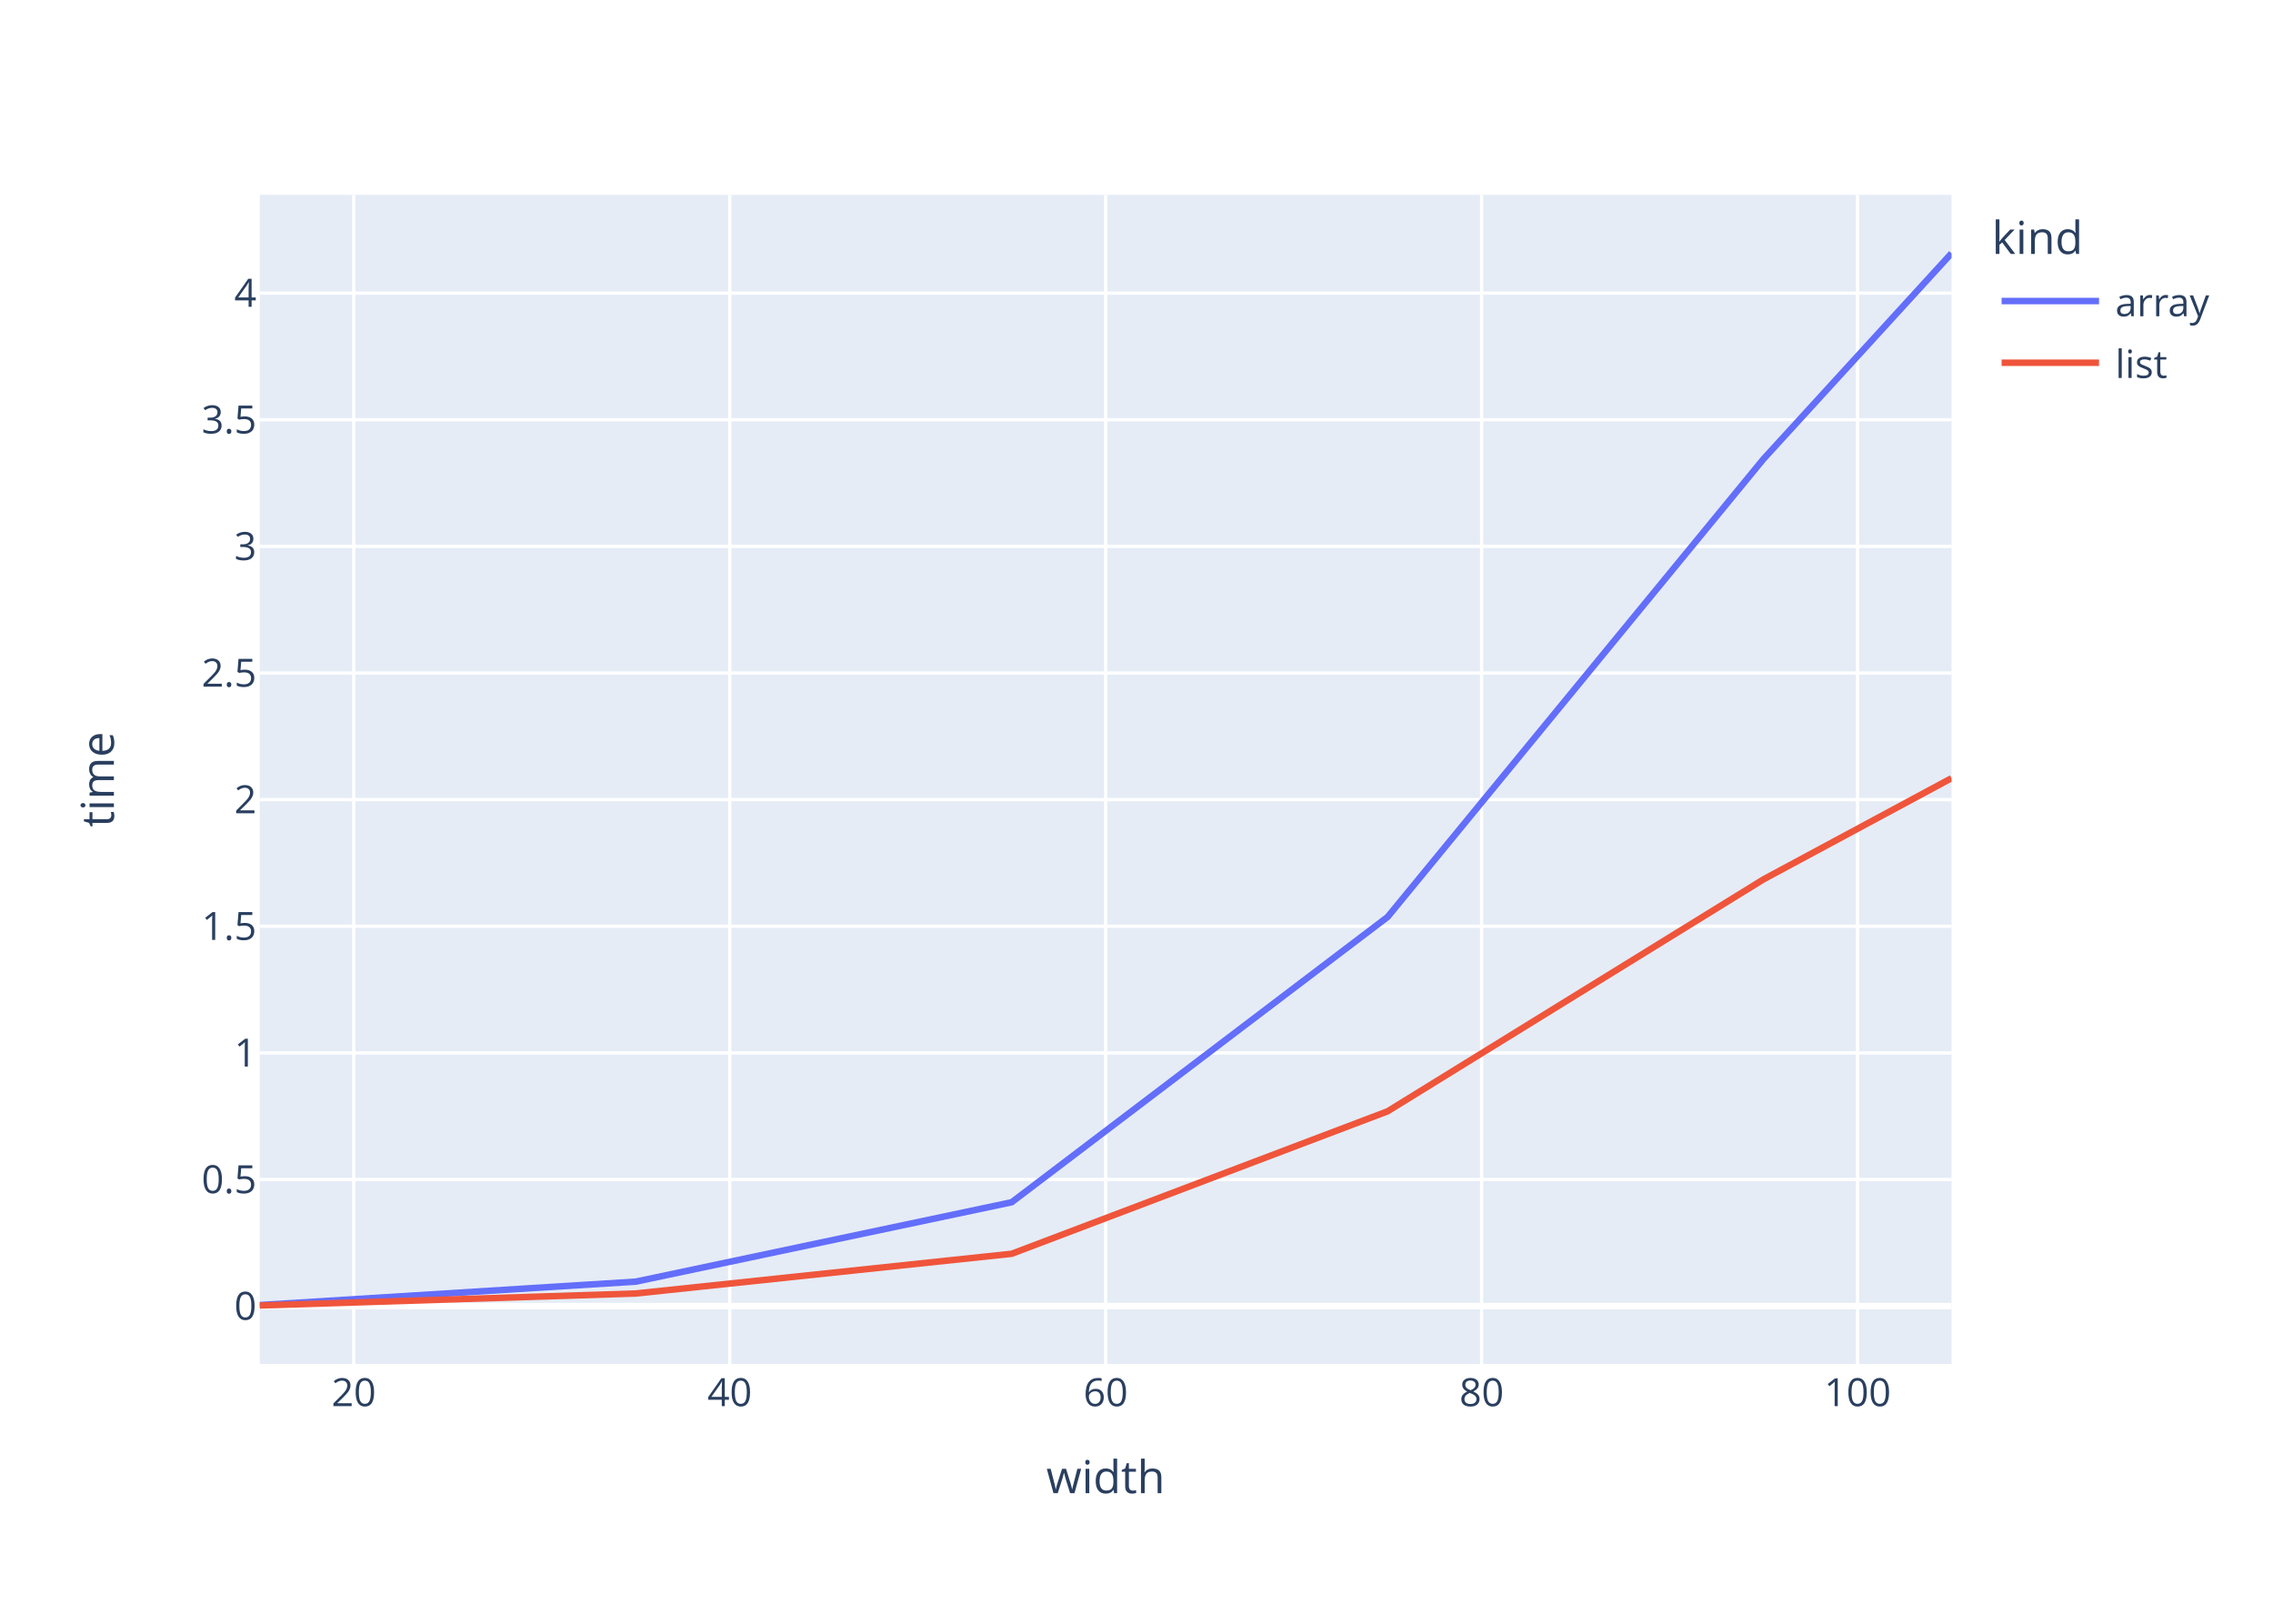
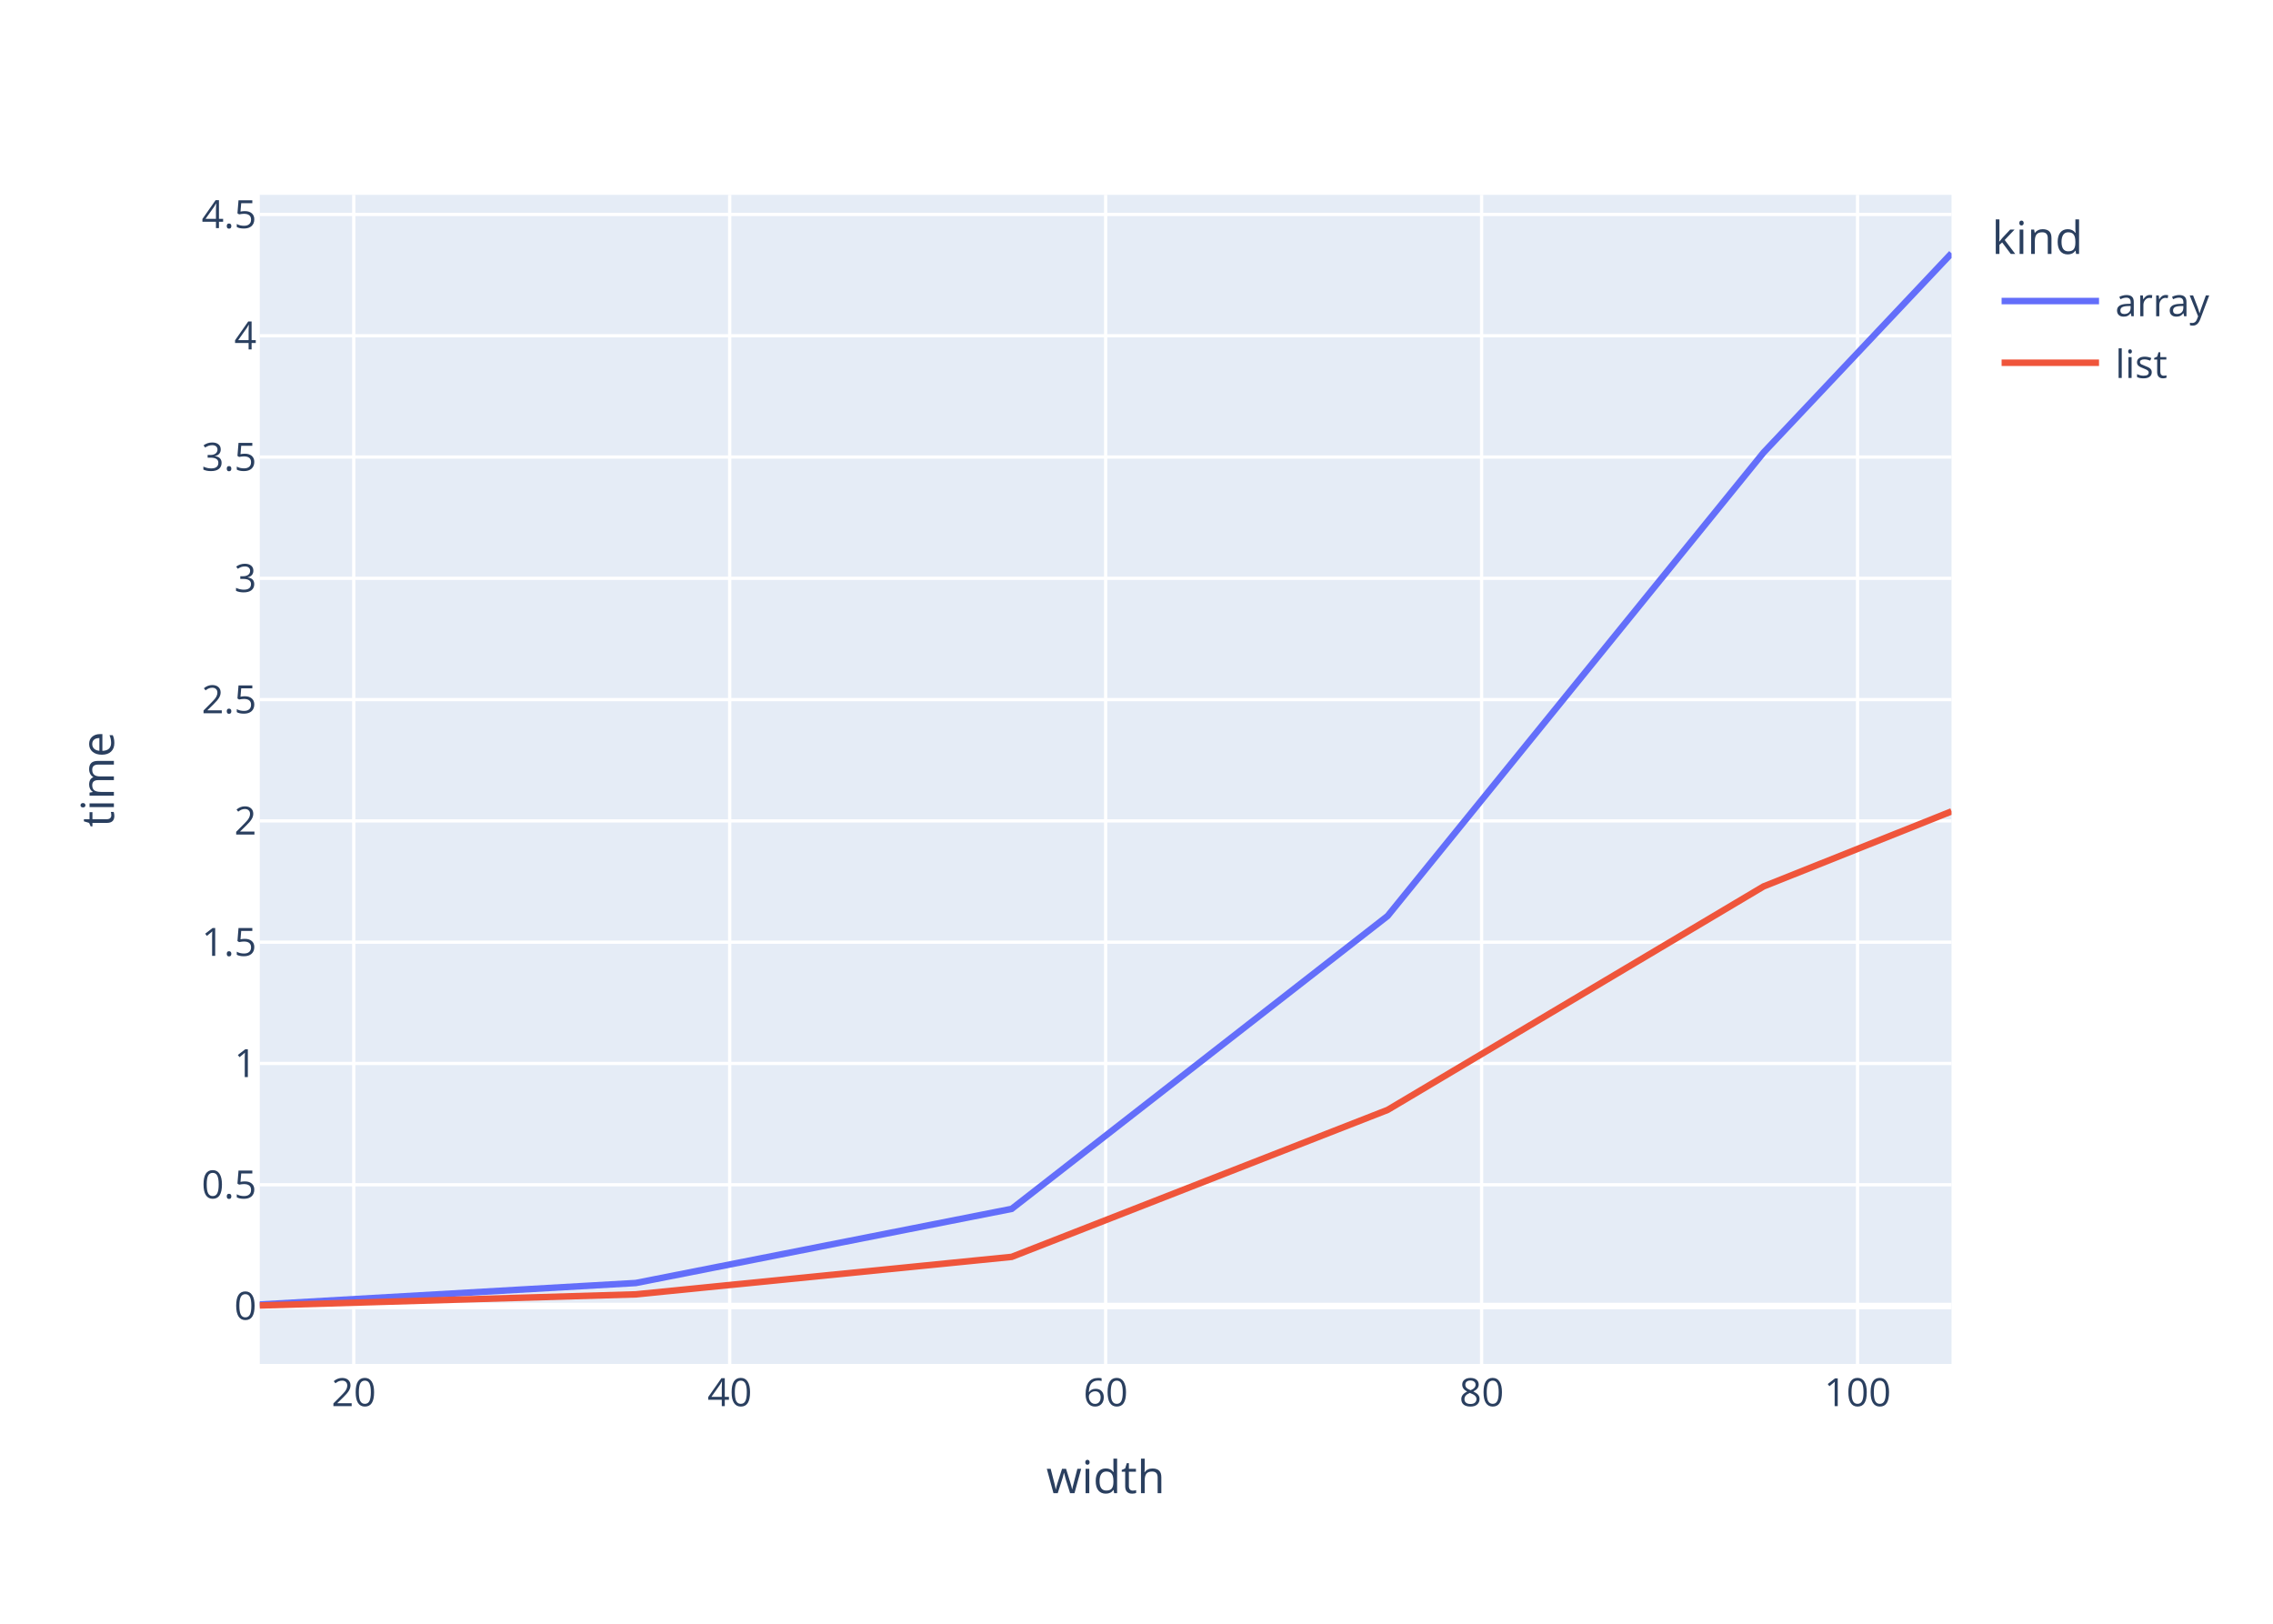
<svg xmlns="http://www.w3.org/2000/svg" class="main-svg" width="700" height="500" style="" viewBox="0 0 700 500">
  <rect x="0" y="0" width="700" height="500" style="fill: rgb(255, 255, 255); fill-opacity: 1;" />
-   <defs id="defs-f720f7">
+   <defs id="defs-fccb93">
    <g class="clips">
-       <clipPath id="clipf720f7xyplot" class="plotclip">
+       <clipPath id="clipfccb93xyplot" class="plotclip">
        <rect width="521" height="360" />
      </clipPath>
-       <clipPath class="axesclip" id="clipf720f7x">
+       <clipPath class="axesclip" id="clipfccb93x">
        <rect x="80" y="0" width="521" height="500" />
      </clipPath>
-       <clipPath class="axesclip" id="clipf720f7y">
+       <clipPath class="axesclip" id="clipfccb93y">
        <rect x="0" y="60" width="700" height="360" />
      </clipPath>
-       <clipPath class="axesclip" id="clipf720f7xy">
+       <clipPath class="axesclip" id="clipfccb93xy">
        <rect x="80" y="60" width="521" height="360" />
      </clipPath>
    </g>
    <g class="gradients" />
    <g class="patterns" />
  </defs>
  <g class="bglayer">
    <rect class="bg" x="80" y="60" width="521" height="360" style="fill: rgb(229, 236, 246); fill-opacity: 1; stroke-width: 0;" />
  </g>
  <g class="layer-below">
    <g class="imagelayer" />
    <g class="shapelayer" />
  </g>
  <g class="cartesianlayer">
    <g class="subplot xy">
      <g class="layer-subplot">
        <g class="shapelayer" />
        <g class="imagelayer" />
      </g>
      <g class="minor-gridlayer">
        <g class="x" />
        <g class="y" />
      </g>
      <g class="gridlayer">
        <g class="x">
          <path class="xgrid crisp" transform="translate(108.94,0)" d="M0,60v360" style="stroke: rgb(255, 255, 255); stroke-opacity: 1; stroke-width: 1px;" />
          <path class="xgrid crisp" transform="translate(224.72,0)" d="M0,60v360" style="stroke: rgb(255, 255, 255); stroke-opacity: 1; stroke-width: 1px;" />
          <path class="xgrid crisp" transform="translate(340.5,0)" d="M0,60v360" style="stroke: rgb(255, 255, 255); stroke-opacity: 1; stroke-width: 1px;" />
          <path class="xgrid crisp" transform="translate(456.28,0)" d="M0,60v360" style="stroke: rgb(255, 255, 255); stroke-opacity: 1; stroke-width: 1px;" />
          <path class="xgrid crisp" transform="translate(572.06,0)" d="M0,60v360" style="stroke: rgb(255, 255, 255); stroke-opacity: 1; stroke-width: 1px;" />
        </g>
        <g class="y">
-           <path class="ygrid crisp" transform="translate(0,363.21)" d="M80,0h521" style="stroke: rgb(255, 255, 255); stroke-opacity: 1; stroke-width: 1px;" />
-           <path class="ygrid crisp" transform="translate(0,324.22)" d="M80,0h521" style="stroke: rgb(255, 255, 255); stroke-opacity: 1; stroke-width: 1px;" />
-           <path class="ygrid crisp" transform="translate(0,285.22)" d="M80,0h521" style="stroke: rgb(255, 255, 255); stroke-opacity: 1; stroke-width: 1px;" />
-           <path class="ygrid crisp" transform="translate(0,246.23)" d="M80,0h521" style="stroke: rgb(255, 255, 255); stroke-opacity: 1; stroke-width: 1px;" />
-           <path class="ygrid crisp" transform="translate(0,207.24)" d="M80,0h521" style="stroke: rgb(255, 255, 255); stroke-opacity: 1; stroke-width: 1px;" />
-           <path class="ygrid crisp" transform="translate(0,168.25)" d="M80,0h521" style="stroke: rgb(255, 255, 255); stroke-opacity: 1; stroke-width: 1px;" />
-           <path class="ygrid crisp" transform="translate(0,129.25)" d="M80,0h521" style="stroke: rgb(255, 255, 255); stroke-opacity: 1; stroke-width: 1px;" />
-           <path class="ygrid crisp" transform="translate(0,90.26)" d="M80,0h521" style="stroke: rgb(255, 255, 255); stroke-opacity: 1; stroke-width: 1px;" />
+           <path class="ygrid crisp" transform="translate(0,364.82)" d="M80,0h521" style="stroke: rgb(255, 255, 255); stroke-opacity: 1; stroke-width: 1px;" />
+           <path class="ygrid crisp" transform="translate(0,327.47)" d="M80,0h521" style="stroke: rgb(255, 255, 255); stroke-opacity: 1; stroke-width: 1px;" />
+           <path class="ygrid crisp" transform="translate(0,290.13)" d="M80,0h521" style="stroke: rgb(255, 255, 255); stroke-opacity: 1; stroke-width: 1px;" />
+           <path class="ygrid crisp" transform="translate(0,252.78)" d="M80,0h521" style="stroke: rgb(255, 255, 255); stroke-opacity: 1; stroke-width: 1px;" />
+           <path class="ygrid crisp" transform="translate(0,215.43)" d="M80,0h521" style="stroke: rgb(255, 255, 255); stroke-opacity: 1; stroke-width: 1px;" />
+           <path class="ygrid crisp" transform="translate(0,178.08)" d="M80,0h521" style="stroke: rgb(255, 255, 255); stroke-opacity: 1; stroke-width: 1px;" />
+           <path class="ygrid crisp" transform="translate(0,140.74)" d="M80,0h521" style="stroke: rgb(255, 255, 255); stroke-opacity: 1; stroke-width: 1px;" />
+           <path class="ygrid crisp" transform="translate(0,103.39)" d="M80,0h521" style="stroke: rgb(255, 255, 255); stroke-opacity: 1; stroke-width: 1px;" />
+           <path class="ygrid crisp" transform="translate(0,66.04)" d="M80,0h521" style="stroke: rgb(255, 255, 255); stroke-opacity: 1; stroke-width: 1px;" />
        </g>
      </g>
      <g class="zerolinelayer">
-         <path class="yzl zl crisp" transform="translate(0,402.2)" d="M80,0h521" style="stroke: rgb(255, 255, 255); stroke-opacity: 1; stroke-width: 2px;" />
+         <path class="yzl zl crisp" transform="translate(0,402.17)" d="M80,0h521" style="stroke: rgb(255, 255, 255); stroke-opacity: 1; stroke-width: 2px;" />
      </g>
      <path class="xlines-below" />
      <path class="ylines-below" />
      <g class="overlines-below" />
      <g class="xaxislayer-below" />
      <g class="yaxislayer-below" />
      <g class="overaxes-below" />
-       <g class="plot" transform="translate(80,60)" clip-path="url(#clipf720f7xyplot)">
+       <g class="plot" transform="translate(80,60)" clip-path="url(#clipfccb93xyplot)">
        <g class="scatterlayer mlayer">
-           <g class="trace scatter trace388fe5" style="stroke-miterlimit: 2; opacity: 1;">
+           <g class="trace scatter trace19dd93" style="stroke-miterlimit: 2; opacity: 1;">
            <g class="fills" />
            <g class="errorbars" />
            <g class="lines">
-               <path class="js-line" d="M0,341.87L115.78,334.66L231.56,310.21L347.33,222.36L463.11,81.32L521,18" style="vector-effect: none; fill: none; stroke: rgb(99, 110, 250); stroke-opacity: 1; stroke-width: 2px; opacity: 1;" />
+               <path class="js-line" d="M0,341.7L115.78,335.08L231.56,312.25L347.33,222.06L463.11,79.35L521,18" style="vector-effect: none; fill: none; stroke: rgb(99, 110, 250); stroke-opacity: 1; stroke-width: 2px; opacity: 1;" />
            </g>
            <g class="points" />
            <g class="text" />
          </g>
-           <g class="trace scatter trace1baabd" style="stroke-miterlimit: 2; opacity: 1;">
+           <g class="trace scatter trace7eaa7f" style="stroke-miterlimit: 2; opacity: 1;">
            <g class="fills" />
            <g class="errorbars" />
            <g class="lines">
-               <path class="js-line" d="M0,342L115.78,338.31L231.56,326.08L347.33,282.21L463.11,210.77L521,179.63" style="vector-effect: none; fill: none; stroke: rgb(239, 85, 59); stroke-opacity: 1; stroke-width: 2px; opacity: 1;" />
+               <path class="js-line" d="M0,342L115.78,338.57L231.56,327.03L347.33,281.78L463.11,212.96L521,189.85" style="vector-effect: none; fill: none; stroke: rgb(239, 85, 59); stroke-opacity: 1; stroke-width: 2px; opacity: 1;" />
            </g>
            <g class="points" />
            <g class="text" />
          </g>
        </g>
      </g>
      <g class="overplot" />
-       <path class="xlines-above crisp" style="fill: none;" d="M0,0" />
-       <path class="ylines-above crisp" style="fill: none;" d="M0,0" />
+       <path class="xlines-above crisp" d="M0,0" style="fill: none;" />
+       <path class="ylines-above crisp" d="M0,0" style="fill: none;" />
      <g class="overlines-above" />
      <g class="xaxislayer-above">
        <g class="xtick">
          <text text-anchor="middle" x="0" y="433" transform="translate(108.94,0)" style="font-family: 'Open Sans', verdana, arial, sans-serif; font-size: 12px; fill: rgb(42, 63, 95); fill-opacity: 1; white-space: pre; opacity: 1;">20</text>
        </g>
        <g class="xtick">
          <text text-anchor="middle" x="0" y="433" style="font-family: 'Open Sans', verdana, arial, sans-serif; font-size: 12px; fill: rgb(42, 63, 95); fill-opacity: 1; white-space: pre; opacity: 1;" transform="translate(224.72,0)">40</text>
        </g>
        <g class="xtick">
          <text text-anchor="middle" x="0" y="433" style="font-family: 'Open Sans', verdana, arial, sans-serif; font-size: 12px; fill: rgb(42, 63, 95); fill-opacity: 1; white-space: pre; opacity: 1;" transform="translate(340.5,0)">60</text>
        </g>
        <g class="xtick">
          <text text-anchor="middle" x="0" y="433" style="font-family: 'Open Sans', verdana, arial, sans-serif; font-size: 12px; fill: rgb(42, 63, 95); fill-opacity: 1; white-space: pre; opacity: 1;" transform="translate(456.28,0)">80</text>
        </g>
        <g class="xtick">
          <text text-anchor="middle" x="0" y="433" style="font-family: 'Open Sans', verdana, arial, sans-serif; font-size: 12px; fill: rgb(42, 63, 95); fill-opacity: 1; white-space: pre; opacity: 1;" transform="translate(572.06,0)">100</text>
        </g>
      </g>
      <g class="yaxislayer-above">
        <g class="ytick">
-           <text text-anchor="end" x="79" y="4.2" transform="translate(0,402.2)" style="font-family: 'Open Sans', verdana, arial, sans-serif; font-size: 12px; fill: rgb(42, 63, 95); fill-opacity: 1; white-space: pre; opacity: 1;">0</text>
-         </g>
-         <g class="ytick">
-           <text text-anchor="end" x="79" y="4.2" style="font-family: 'Open Sans', verdana, arial, sans-serif; font-size: 12px; fill: rgb(42, 63, 95); fill-opacity: 1; white-space: pre; opacity: 1;" transform="translate(0,363.21)">0.5</text>
-         </g>
-         <g class="ytick">
-           <text text-anchor="end" x="79" y="4.2" style="font-family: 'Open Sans', verdana, arial, sans-serif; font-size: 12px; fill: rgb(42, 63, 95); fill-opacity: 1; white-space: pre; opacity: 1;" transform="translate(0,324.22)">1</text>
-         </g>
-         <g class="ytick">
-           <text text-anchor="end" x="79" y="4.2" style="font-family: 'Open Sans', verdana, arial, sans-serif; font-size: 12px; fill: rgb(42, 63, 95); fill-opacity: 1; white-space: pre; opacity: 1;" transform="translate(0,285.22)">1.5</text>
-         </g>
-         <g class="ytick">
-           <text text-anchor="end" x="79" y="4.2" style="font-family: 'Open Sans', verdana, arial, sans-serif; font-size: 12px; fill: rgb(42, 63, 95); fill-opacity: 1; white-space: pre; opacity: 1;" transform="translate(0,246.23)">2</text>
-         </g>
-         <g class="ytick">
-           <text text-anchor="end" x="79" y="4.2" style="font-family: 'Open Sans', verdana, arial, sans-serif; font-size: 12px; fill: rgb(42, 63, 95); fill-opacity: 1; white-space: pre; opacity: 1;" transform="translate(0,207.24)">2.5</text>
-         </g>
-         <g class="ytick">
-           <text text-anchor="end" x="79" y="4.2" style="font-family: 'Open Sans', verdana, arial, sans-serif; font-size: 12px; fill: rgb(42, 63, 95); fill-opacity: 1; white-space: pre; opacity: 1;" transform="translate(0,168.25)">3</text>
-         </g>
-         <g class="ytick">
-           <text text-anchor="end" x="79" y="4.2" style="font-family: 'Open Sans', verdana, arial, sans-serif; font-size: 12px; fill: rgb(42, 63, 95); fill-opacity: 1; white-space: pre; opacity: 1;" transform="translate(0,129.25)">3.5</text>
-         </g>
-         <g class="ytick">
-           <text text-anchor="end" x="79" y="4.2" style="font-family: 'Open Sans', verdana, arial, sans-serif; font-size: 12px; fill: rgb(42, 63, 95); fill-opacity: 1; white-space: pre; opacity: 1;" transform="translate(0,90.26)">4</text>
+           <text text-anchor="end" x="79" y="4.2" transform="translate(0,402.17)" style="font-family: 'Open Sans', verdana, arial, sans-serif; font-size: 12px; fill: rgb(42, 63, 95); fill-opacity: 1; white-space: pre; opacity: 1;">0</text>
+         </g>
+         <g class="ytick">
+           <text text-anchor="end" x="79" y="4.2" style="font-family: 'Open Sans', verdana, arial, sans-serif; font-size: 12px; fill: rgb(42, 63, 95); fill-opacity: 1; white-space: pre; opacity: 1;" transform="translate(0,364.82)">0.5</text>
+         </g>
+         <g class="ytick">
+           <text text-anchor="end" x="79" y="4.2" style="font-family: 'Open Sans', verdana, arial, sans-serif; font-size: 12px; fill: rgb(42, 63, 95); fill-opacity: 1; white-space: pre; opacity: 1;" transform="translate(0,327.47)">1</text>
+         </g>
+         <g class="ytick">
+           <text text-anchor="end" x="79" y="4.2" style="font-family: 'Open Sans', verdana, arial, sans-serif; font-size: 12px; fill: rgb(42, 63, 95); fill-opacity: 1; white-space: pre; opacity: 1;" transform="translate(0,290.13)">1.5</text>
+         </g>
+         <g class="ytick">
+           <text text-anchor="end" x="79" y="4.2" style="font-family: 'Open Sans', verdana, arial, sans-serif; font-size: 12px; fill: rgb(42, 63, 95); fill-opacity: 1; white-space: pre; opacity: 1;" transform="translate(0,252.78)">2</text>
+         </g>
+         <g class="ytick">
+           <text text-anchor="end" x="79" y="4.2" style="font-family: 'Open Sans', verdana, arial, sans-serif; font-size: 12px; fill: rgb(42, 63, 95); fill-opacity: 1; white-space: pre; opacity: 1;" transform="translate(0,215.43)">2.5</text>
+         </g>
+         <g class="ytick">
+           <text text-anchor="end" x="79" y="4.2" style="font-family: 'Open Sans', verdana, arial, sans-serif; font-size: 12px; fill: rgb(42, 63, 95); fill-opacity: 1; white-space: pre; opacity: 1;" transform="translate(0,178.08)">3</text>
+         </g>
+         <g class="ytick">
+           <text text-anchor="end" x="79" y="4.2" style="font-family: 'Open Sans', verdana, arial, sans-serif; font-size: 12px; fill: rgb(42, 63, 95); fill-opacity: 1; white-space: pre; opacity: 1;" transform="translate(0,140.74)">3.5</text>
+         </g>
+         <g class="ytick">
+           <text text-anchor="end" x="79" y="4.2" style="font-family: 'Open Sans', verdana, arial, sans-serif; font-size: 12px; fill: rgb(42, 63, 95); fill-opacity: 1; white-space: pre; opacity: 1;" transform="translate(0,103.39)">4</text>
+         </g>
+         <g class="ytick">
+           <text text-anchor="end" x="79" y="4.2" style="font-family: 'Open Sans', verdana, arial, sans-serif; font-size: 12px; fill: rgb(42, 63, 95); fill-opacity: 1; white-space: pre; opacity: 1;" transform="translate(0,66.04)">4.5</text>
        </g>
      </g>
      <g class="overaxes-above" />
    </g>
  </g>
  <g class="polarlayer" />
  <g class="smithlayer" />
  <g class="ternarylayer" />
  <g class="geolayer" />
  <g class="funnelarealayer" />
  <g class="pielayer" />
  <g class="iciclelayer" />
  <g class="treemaplayer" />
  <g class="sunburstlayer" />
  <g class="glimages" />
-   <defs id="topdefs-f720f7">
+   <defs id="topdefs-fccb93">
    <g class="clips" />
-     <clipPath id="legendf720f7">
+     <clipPath id="legendfccb93">
      <rect width="77" height="67" x="0" y="0" />
    </clipPath>
  </defs>
  <g class="layer-above">
    <g class="imagelayer" />
    <g class="shapelayer" />
  </g>
  <g class="infolayer">
    <g class="legend" pointer-events="all" transform="translate(611.42,60)">
      <rect class="bg" shape-rendering="crispEdges" style="stroke: rgb(68, 68, 68); stroke-opacity: 1; fill: rgb(255, 255, 255); fill-opacity: 1; stroke-width: 0px;" width="77" height="67" x="0" y="0" />
-       <g class="scrollbox" transform="" clip-path="url(#legendf720f7)">
+       <g class="scrollbox" transform="" clip-path="url(#legendfccb93)">
        <text class="legendtitletext" text-anchor="start" x="2" y="18.2" style="font-family: 'Open Sans', verdana, arial, sans-serif; font-size: 14px; fill: rgb(42, 63, 95); fill-opacity: 1; white-space: pre;">kind</text>
        <g class="groups" transform="">
          <g class="traces" transform="translate(0,32.7)" style="opacity: 1;">
            <text class="legendtext" text-anchor="start" x="40" y="4.68" style="font-family: 'Open Sans', verdana, arial, sans-serif; font-size: 12px; fill: rgb(42, 63, 95); fill-opacity: 1; white-space: pre;">array</text>
            <g class="layers" style="opacity: 1;">
              <g class="legendfill" />
              <g class="legendlines">
                <path class="js-line" d="M5,0h30" style="fill: none; stroke: rgb(99, 110, 250); stroke-opacity: 1; stroke-width: 2px;" />
              </g>
              <g class="legendsymbols">
                <g class="legendpoints" />
              </g>
            </g>
            <rect class="legendtoggle" x="0" y="-9.5" width="71.766" height="19" style="fill: rgb(0, 0, 0); fill-opacity: 0;" />
          </g>
        </g>
        <g class="groups" transform="">
          <g class="traces" transform="translate(0,51.7)" style="opacity: 1;">
            <text class="legendtext" text-anchor="start" x="40" y="4.68" style="font-family: 'Open Sans', verdana, arial, sans-serif; font-size: 12px; fill: rgb(42, 63, 95); fill-opacity: 1; white-space: pre;">list</text>
            <g class="layers" style="opacity: 1;">
              <g class="legendfill" />
              <g class="legendlines">
                <path class="js-line" d="M5,0h30" style="fill: none; stroke: rgb(239, 85, 59); stroke-opacity: 1; stroke-width: 2px;" />
              </g>
              <g class="legendsymbols">
                <g class="legendpoints" />
              </g>
            </g>
            <rect class="legendtoggle" x="0" y="-9.5" width="71.766" height="19" style="fill: rgb(0, 0, 0); fill-opacity: 0;" />
          </g>
        </g>
      </g>
      <rect class="scrollbar" rx="20" ry="3" width="0" height="0" style="fill: rgb(128, 139, 164); fill-opacity: 1;" x="0" y="0" />
    </g>
    <g class="g-gtitle" />
    <g class="g-xtitle">
      <text class="xtitle" x="340.5" y="459.8" text-anchor="middle" style="font-family: 'Open Sans', verdana, arial, sans-serif; font-size: 14px; fill: rgb(42, 63, 95); opacity: 1; font-weight: normal; white-space: pre;">width</text>
    </g>
    <g class="g-ytitle">
      <text class="ytitle" transform="rotate(-90,35.075,240)" x="35.075" y="240" text-anchor="middle" style="font-family: 'Open Sans', verdana, arial, sans-serif; font-size: 14px; fill: rgb(42, 63, 95); opacity: 1; font-weight: normal; white-space: pre;">time</text>
    </g>
  </g>
</svg>
